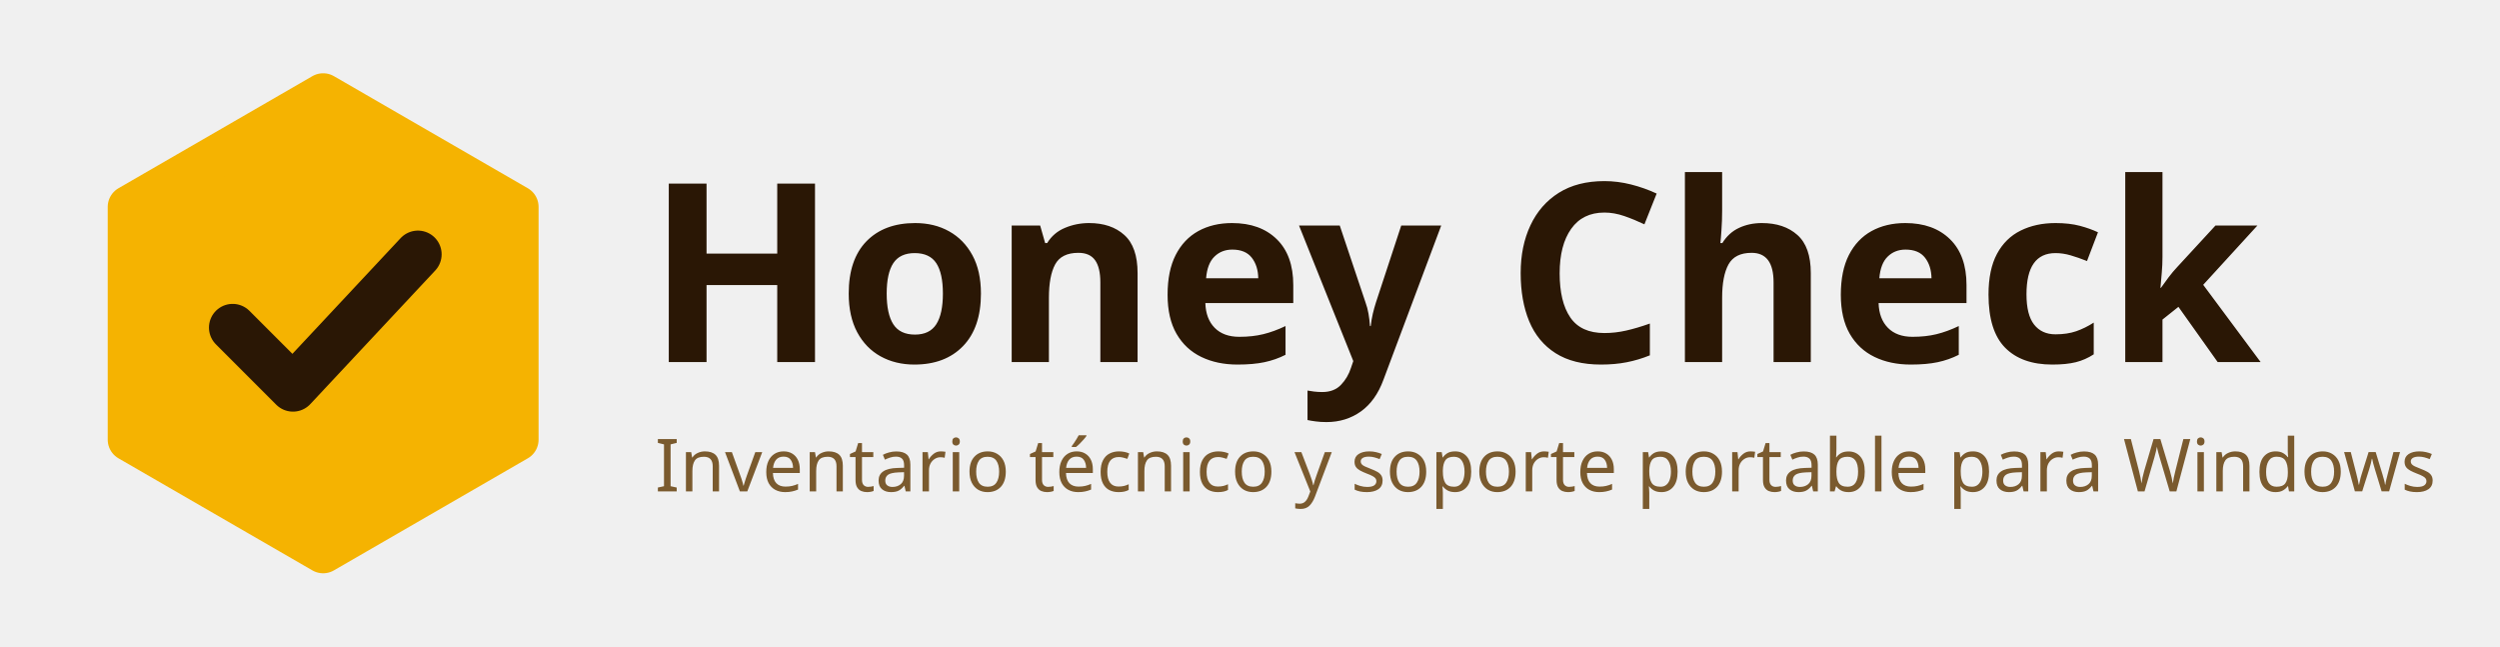
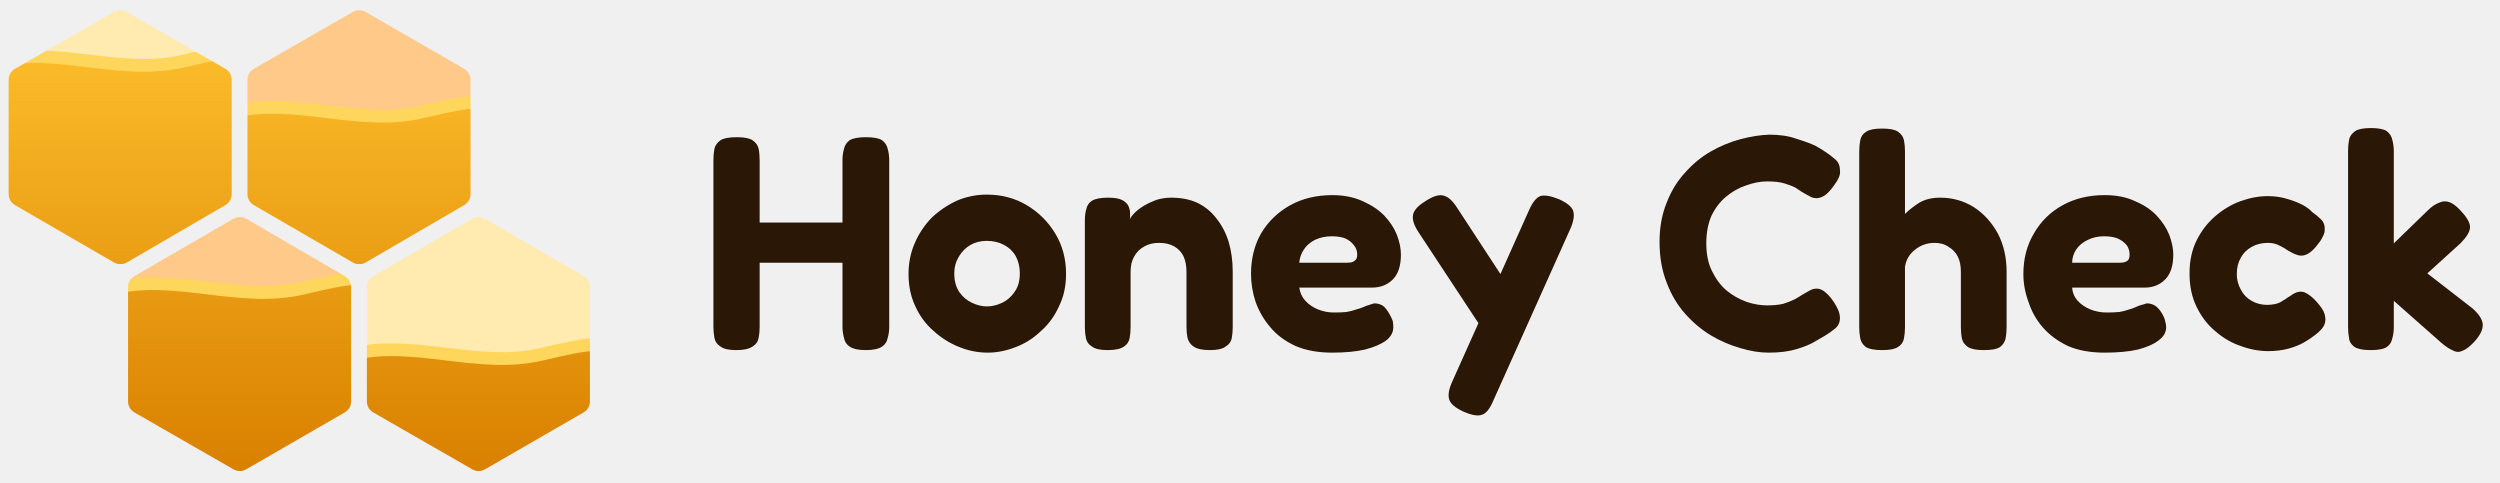
- <svg xmlns="http://www.w3.org/2000/svg" viewBox="0 0 580 150" role="img" aria-labelledby="t d">
+ <svg xmlns="http://www.w3.org/2000/svg" viewBox="0 0 492 95" role="img" aria-labelledby="t d">
  <style>
    .ink { fill: #2a1705; }
-     .muted { fill: #7a5a2e; }
-     @media (prefers-color-scheme: dark) {
-       .ink { fill: #f6ebd9; }
-       .muted { fill: #c9b48f; }
-     }
+     @media (prefers-color-scheme: dark) { .ink { fill: #f6ebd9; } }
  </style>
-   <polygon points="75,22 120,48 120,102 75,128 30,102 30,48" fill="#f5b301" stroke="#f5b301" stroke-width="10" stroke-linejoin="round" />
-   <path d="M54 76l14 14 29-31" fill="none" stroke="#2a1705" stroke-width="11" stroke-linecap="round" stroke-linejoin="round" />
-   <text class="ink" x="150" y="84" font-family="Bahnschrift, 'Segoe UI', sans-serif" font-size="58" font-weight="700">Honey Check</text>
-   <text class="muted" x="152" y="114" font-family="'Segoe UI', sans-serif" font-size="17">Inventario técnico y soporte portable para Windows</text>
+   <defs>
+     <linearGradient id="honey" gradientUnits="userSpaceOnUse" x1="0" y1="2" x2="0" y2="92.7">
+       <stop offset="0" stop-color="#ffc22e" />
+       <stop offset="1" stop-color="#d98000" />
+     </linearGradient>
+   </defs>
+   <mask id="m0">
+     <polygon points="43.1,38.2 23.7,49.5 4.2,38.2 4.2,15.7 23.7,4.5 43.1,15.7" fill="#fff" stroke="#fff" stroke-width="5" stroke-linejoin="round" />
+   </mask>
+   <g mask="url(#m0)">
+     <rect x="-1.3" y="2" width="50" height="50" fill="#ffeab0" />
+     <path d="M-1.3 12C11.2 9 23.7 15 36.2 12S48.7 10 48.7 12V52H-1.3Z" fill="url(#honey)" />
+     <path d="M-1.3 12C11.2 9 23.7 15 36.2 12S48.7 10 48.7 12" fill="none" stroke="#ffd65c" stroke-width="2.5" />
+   </g>
+   <mask id="m1">
+     <polygon points="90.1,38.2 70.7,49.5 51.2,38.2 51.2,15.7 70.7,4.5 90.1,15.7" fill="#fff" stroke="#fff" stroke-width="5" stroke-linejoin="round" />
+   </mask>
+   <g mask="url(#m1)">
+     <rect x="45.7" y="2" width="50" height="50" fill="#ffc98a" />
+     <path d="M45.7 22C58.2 19 70.7 25 83.2 22S95.7 20 95.7 22V52H45.7Z" fill="url(#honey)" />
+     <path d="M45.7 22C58.2 19 70.7 25 83.2 22S95.7 20 95.7 22" fill="none" stroke="#ffd65c" stroke-width="2.5" />
+   </g>
+   <mask id="m2">
+     <polygon points="66.6,79 47.2,90.2 27.7,79 27.7,56.5 47.2,45.2 66.6,56.5" fill="#fff" stroke="#fff" stroke-width="5" stroke-linejoin="round" />
+   </mask>
+   <g mask="url(#m2)">
+     <rect x="22.2" y="42.7" width="50" height="50" fill="#ffc98a" />
+     <path d="M22.2 56.7C34.7 53.7 47.2 59.7 59.7 56.7S72.2 54.7 72.2 56.7V92.7H22.2Z" fill="url(#honey)" />
+     <path d="M22.2 56.7C34.7 53.7 47.2 59.7 59.7 56.7S72.2 54.7 72.2 56.7" fill="none" stroke="#ffd65c" stroke-width="2.5" />
+   </g>
+   <mask id="m3">
+     <polygon points="113.6,79 94.2,90.2 74.7,79 74.7,56.5 94.2,45.2 113.6,56.5" fill="#fff" stroke="#fff" stroke-width="5" stroke-linejoin="round" />
+   </mask>
+   <g mask="url(#m3)">
+     <rect x="69.2" y="42.7" width="50" height="50" fill="#ffeab0" />
+     <path d="M69.2 69.7C81.7 66.7 94.2 72.7 106.7 69.7S119.2 67.7 119.2 69.7V92.7H69.2Z" fill="url(#honey)" />
+     <path d="M69.2 69.7C81.7 66.7 94.2 72.7 106.7 69.7S119.2 67.7 119.2 69.7" fill="none" stroke="#ffd65c" stroke-width="2.5" />
+   </g>
+   <path class="ink" d="M170.4 68.9Q168.2 68.9 167.2 68.2Q166.3 67.6 166.1 66.5Q165.8 65.4 165.8 64.3V31.5Q165.8 30.3 166.1 29.3Q166.3 28.3 167.2 27.6Q168.2 27 170.4 27Q172.7 27 173.6 27.6Q174.5 28.3 174.7 29.3Q175 30.3 175 31.6V64.3Q175 65.5 174.7 66.5Q174.5 67.6 173.6 68.2Q172.6 68.9 170.4 68.9ZM144.9 68.9Q142.7 68.9 141.8 68.2Q140.8 67.6 140.6 66.5Q140.4 65.4 140.4 64.3V31.5Q140.4 30.3 140.6 29.3Q140.8 28.3 141.8 27.6Q142.7 27 145 27Q147.2 27 148.1 27.6Q149.1 28.3 149.3 29.3Q149.5 30.3 149.5 31.6V64.3Q149.5 65.5 149.3 66.5Q149.1 67.6 148.1 68.2Q147.1 68.9 144.9 68.9ZM148 51.7V43.8H166.8L166.8 51.7ZM194.4 69.4Q191.5 69.4 188.8 68.3Q186 67.2 183.7 65.1Q181.4 63.1 180.1 60.2Q178.8 57.4 178.8 53.9Q178.8 50.7 180 47.9Q181.2 45.1 183.3 42.9Q185.5 40.8 188.3 39.5Q191.1 38.3 194.2 38.3Q198.6 38.3 202.1 40.4Q205.6 42.5 207.7 46Q209.8 49.5 209.8 53.9Q209.8 57.5 208.4 60.3Q207.1 63.2 204.8 65.2Q202.6 67.3 199.9 68.3Q197.1 69.4 194.4 69.4ZM194.2 60.3Q195.7 60.3 197.2 59.6Q198.7 58.9 199.7 57.4Q200.7 56 200.7 53.8Q200.7 51.9 199.9 50.4Q199.1 49 197.6 48.2Q196.1 47.4 194.2 47.4Q192.4 47.4 191 48.2Q189.6 49 188.7 50.5Q187.8 52 187.8 53.8Q187.8 56 188.8 57.5Q189.8 58.9 191.3 59.6Q192.8 60.3 194.2 60.3ZM218 68.9Q215.8 68.9 214.9 68.2Q213.9 67.6 213.7 66.5Q213.5 65.5 213.5 64.3V43.2Q213.5 42.1 213.8 41.1Q214 40.1 214.9 39.5Q215.9 38.9 218.1 38.9Q220 38.9 220.9 39.4Q221.8 39.9 222.1 40.6Q222.4 41.3 222.4 42Q222.4 42.6 222.4 42.9L222.1 44Q222.2 43.1 223 42.2Q223.8 41.3 225.1 40.5Q226.3 39.8 227.7 39.3Q229.1 38.9 230.5 38.9Q233.4 38.9 235.6 39.9Q237.9 41 239.4 43Q241 45 241.8 47.6Q242.6 50.3 242.6 53.5V64.4Q242.6 65.5 242.4 66.6Q242.2 67.6 241.2 68.2Q240.3 68.9 238.1 68.9Q235.9 68.9 234.9 68.2Q234 67.6 233.7 66.5Q233.5 65.5 233.5 64.3V53.5Q233.5 51.7 232.9 50.4Q232.3 49.2 231.1 48.5Q229.9 47.8 228.1 47.8Q226.4 47.8 225.2 48.5Q223.9 49.2 223.2 50.5Q222.5 51.7 222.5 53.5V64.4Q222.5 65.5 222.3 66.6Q222.1 67.6 221.2 68.2Q220.2 68.9 218 68.9ZM262.2 69.4Q258 69.4 255 68.1Q251.9 66.7 250 64.4Q248.1 62.2 247.1 59.4Q246.2 56.7 246.2 53.9Q246.2 49.4 248.2 45.9Q250.3 42.4 253.9 40.4Q257.5 38.4 262.2 38.4Q265.6 38.4 268.2 39.6Q270.7 40.7 272.4 42.4Q274.1 44.2 274.9 46.2Q275.7 48.3 275.7 50.1Q275.7 53.4 274.1 55Q272.5 56.6 270 56.6H255.7Q255.9 58.1 256.9 59.2Q257.9 60.3 259.4 60.9Q260.9 61.5 262.5 61.5Q264 61.5 265 61.4Q266.1 61.2 266.9 60.9Q267.7 60.7 268.4 60.4Q269 60.1 269.5 60Q270 59.8 270.5 59.7Q271.4 59.7 272.2 60.2Q272.9 60.8 273.5 61.9Q273.9 62.6 274.1 63.2Q274.2 63.8 274.2 64.4Q274.2 65.9 272.8 67Q271.3 68.1 268.6 68.8Q265.9 69.4 262.2 69.4ZM255.7 51.7H265.2Q266.2 51.7 266.6 51.3Q267.1 51 267.1 50.1Q267.1 49 266.4 48.2Q265.8 47.4 264.7 46.9Q263.6 46.5 262.1 46.5Q260.3 46.5 258.8 47.2Q257.4 47.9 256.6 49.1Q255.8 50.3 255.7 51.7ZM288 81Q285.6 79.9 285.2 78.6Q284.8 77.3 285.8 75.1L300.9 41.4Q301.9 39.1 303.1 38.6Q304.3 38.2 306.8 39.2Q309.2 40.3 309.6 41.5Q310 42.8 309.1 44.9L293.9 78.8Q292.9 81.2 291.7 81.6Q290.5 82.1 288 81ZM293.2 67 279.1 45.6Q277.8 43.6 278.1 42.2Q278.4 40.9 280.5 39.6Q282.8 38.1 284.1 38.5Q285.4 38.8 286.7 40.8L297.1 56.7ZM348.1 69.4Q345.4 69.4 342.5 68.5Q339.6 67.7 336.7 66Q333.9 64.3 331.6 61.7Q329.3 59.1 328 55.6Q326.6 52.1 326.6 47.6Q326.6 43.3 328 39.9Q329.3 36.5 331.6 34Q333.9 31.4 336.7 29.8Q339.5 28.2 342.5 27.4Q345.5 26.6 348.2 26.5Q351.3 26.5 353.5 27.3Q355.8 28 357.3 28.7Q358.7 29.5 359.1 29.8Q360.2 30.5 361.1 31.3Q362.1 32.1 362.1 33.5Q362.2 34.2 361.9 34.9Q361.6 35.6 361 36.4Q360.1 37.7 359.2 38.4Q358.3 39 357.5 39Q356.7 39 356.1 38.6Q355.5 38.3 354.5 37.7Q354.1 37.4 353.3 36.9Q352.5 36.5 351.2 36.1Q349.9 35.7 347.8 35.7Q345.8 35.7 343.6 36.5Q341.5 37.2 339.7 38.7Q337.9 40.2 336.8 42.5Q335.8 44.8 335.8 47.9Q335.8 51.1 336.9 53.3Q338 55.6 339.7 57.1Q341.5 58.6 343.7 59.4Q345.8 60.1 347.8 60.1Q349.6 60.1 350.9 59.8Q352.2 59.4 353.2 58.9Q354.1 58.4 354.7 58Q355.4 57.6 356.1 57.2Q356.8 56.8 357.5 56.8Q358.4 56.8 359.2 57.5Q360.1 58.2 361 59.6Q361.5 60.4 361.8 61.1Q362.1 61.9 362.1 62.6Q362.1 63.9 361.1 64.7Q360.1 65.5 359.1 66.1Q358.6 66.4 357.2 67.2Q355.9 68 353.6 68.7Q351.3 69.4 348.1 69.4ZM370.4 68.9Q368.2 68.9 367.2 68.3Q366.3 67.6 366.1 66.6Q365.9 65.5 365.9 64.4V29.8Q365.9 28.6 366.1 27.6Q366.3 26.5 367.3 25.9Q368.2 25.3 370.4 25.3Q372.6 25.3 373.5 25.9Q374.5 26.6 374.7 27.6Q374.9 28.6 374.9 29.8V42.1Q376 41 377.7 39.9Q379.4 38.9 381.8 38.9Q385.5 38.9 388.5 40.8Q391.4 42.7 393.2 46Q394.9 49.3 394.9 53.5V64.4Q394.9 65.6 394.7 66.6Q394.5 67.6 393.6 68.3Q392.7 68.9 390.4 68.9Q388.3 68.9 387.3 68.3Q386.3 67.6 386.1 66.6Q385.9 65.6 385.9 64.3V53.5Q385.9 51.7 385.3 50.5Q384.7 49.3 383.5 48.6Q382.4 47.8 380.7 47.8Q378.5 47.8 376.8 49.2Q375.2 50.5 374.9 52.5V64.4Q374.9 65.6 374.7 66.6Q374.5 67.7 373.5 68.3Q372.6 68.9 370.4 68.9ZM414.2 69.4Q410 69.4 407 68.1Q404 66.7 402 64.4Q400.1 62.2 399.2 59.4Q398.2 56.7 398.2 53.9Q398.2 49.4 400.3 45.9Q402.3 42.4 405.9 40.4Q409.5 38.4 414.2 38.4Q417.7 38.4 420.2 39.6Q422.8 40.7 424.4 42.4Q426.1 44.2 426.9 46.2Q427.7 48.3 427.7 50.1Q427.7 53.4 426.1 55Q424.5 56.6 422.1 56.6H407.8Q407.9 58.1 408.9 59.2Q409.9 60.3 411.4 60.9Q412.9 61.5 414.6 61.5Q416 61.5 417.1 61.4Q418.2 61.2 419 60.9Q419.8 60.7 420.4 60.4Q421 60.1 421.5 60Q422.1 59.8 422.5 59.7Q423.4 59.7 424.2 60.2Q425 60.8 425.6 61.9Q426 62.6 426.1 63.2Q426.3 63.8 426.3 64.4Q426.3 65.9 424.8 67Q423.4 68.1 420.7 68.8Q418 69.4 414.2 69.4ZM407.8 51.7H417.3Q418.2 51.7 418.7 51.3Q419.1 51 419.1 50.1Q419.1 49 418.5 48.2Q417.8 47.4 416.7 46.9Q415.6 46.5 414.1 46.5Q412.3 46.5 410.9 47.2Q409.4 47.9 408.6 49.1Q407.8 50.3 407.8 51.7ZM446.4 69.1Q443.7 69.1 441 68.1Q438.3 67.2 436 65.2Q433.7 63.3 432.3 60.4Q430.9 57.6 430.9 53.8Q430.9 50.1 432.3 47.3Q433.7 44.5 435.9 42.6Q438.2 40.6 440.9 39.6Q443.7 38.6 446.3 38.6Q448.5 38.6 450.3 39.2Q452 39.7 453.3 40.4Q454.5 41.1 455 41.7Q456 42.4 456.8 43.2Q457.6 44 457.5 45.3Q457.5 45.9 457.1 46.6Q456.8 47.3 456.2 48Q454.4 50.5 452.6 50.3Q451.7 50.1 451 49.7Q450.2 49.3 449.5 48.8Q448.8 48.4 448.1 48.1Q447.3 47.8 446.3 47.8Q444.5 47.8 443.1 48.6Q441.7 49.4 441 50.7Q440.2 52.1 440.2 53.9Q440.2 55.6 441 57Q441.7 58.4 443.1 59.2Q444.5 60 446.2 60Q447.1 60 447.9 59.8Q448.7 59.6 449.2 59.2Q449.8 58.9 450 58.7Q450.8 58.2 451.4 57.8Q452.1 57.4 452.8 57.4Q453.6 57.4 454.5 58.1Q455.4 58.7 456.5 60.1Q457.5 61.3 457.6 62.4Q457.8 63.5 457.1 64.5Q456.4 65.4 455.1 66.3Q454.6 66.7 453.4 67.4Q452.2 68.1 450.4 68.6Q448.6 69.1 446.4 69.1ZM486.6 60.7Q488.5 62.4 488.6 63.8Q488.7 65.3 487 67.2Q485.7 68.6 484.7 69Q483.7 69.5 482.8 69Q481.8 68.6 480.5 67.5L471.1 59.2V64.4Q471.1 65.6 470.8 66.6Q470.6 67.7 469.7 68.3Q468.8 68.9 466.5 68.9Q464.4 68.9 463.4 68.3Q462.4 67.6 462.3 66.6Q462.1 65.5 462.1 64.4V29.7Q462.1 28.5 462.3 27.5Q462.5 26.5 463.5 25.8Q464.4 25.2 466.6 25.2Q468.8 25.2 469.7 25.8Q470.6 26.5 470.8 27.5Q471.1 28.6 471.1 29.8V47.9L477.8 41.4Q478.9 40.3 480 39.9Q481 39.4 482.1 39.8Q483.1 40.2 484.2 41.4Q486.2 43.5 486.1 44.8Q486 46.1 484.2 47.9L477.7 53.8Z" />
</svg>
